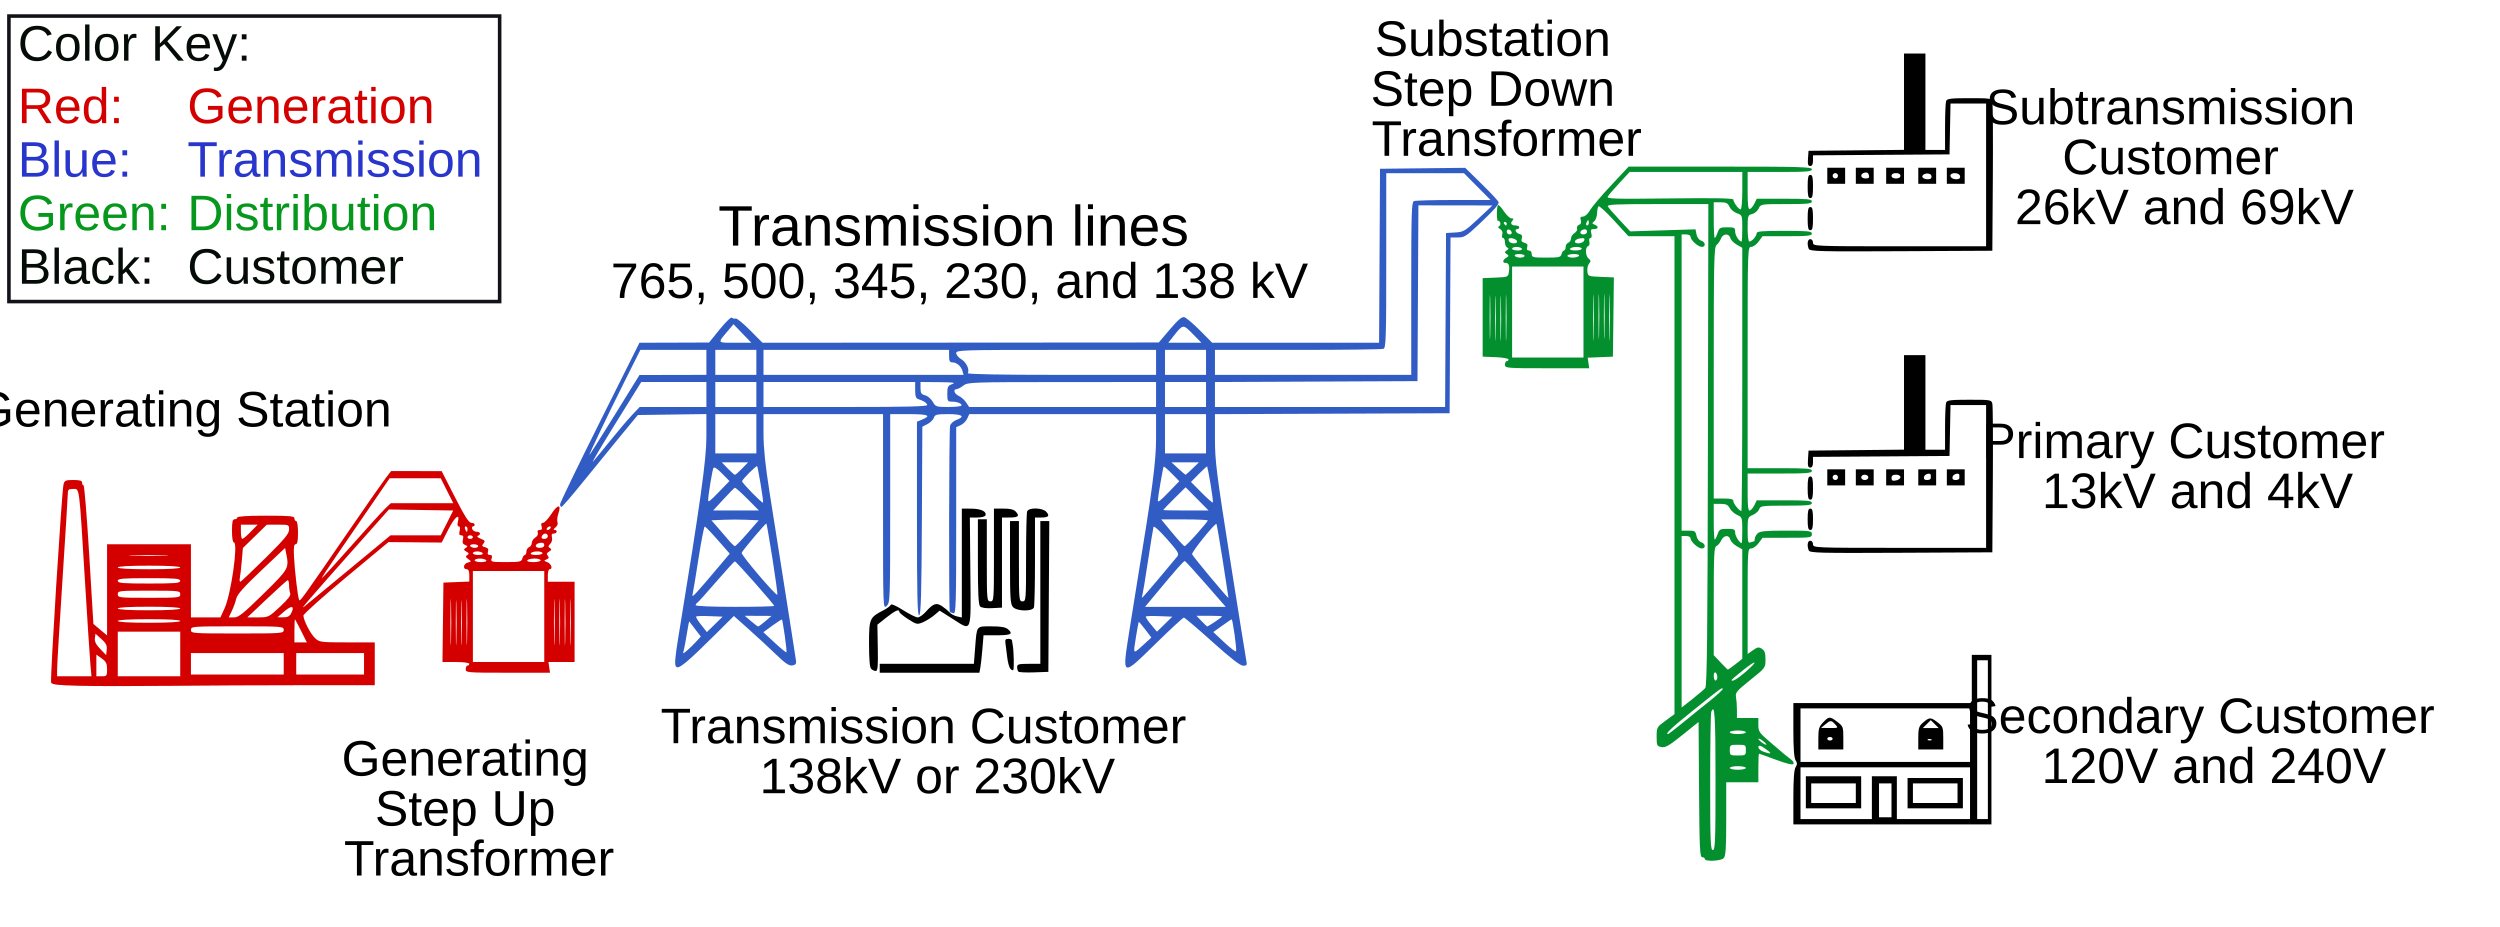
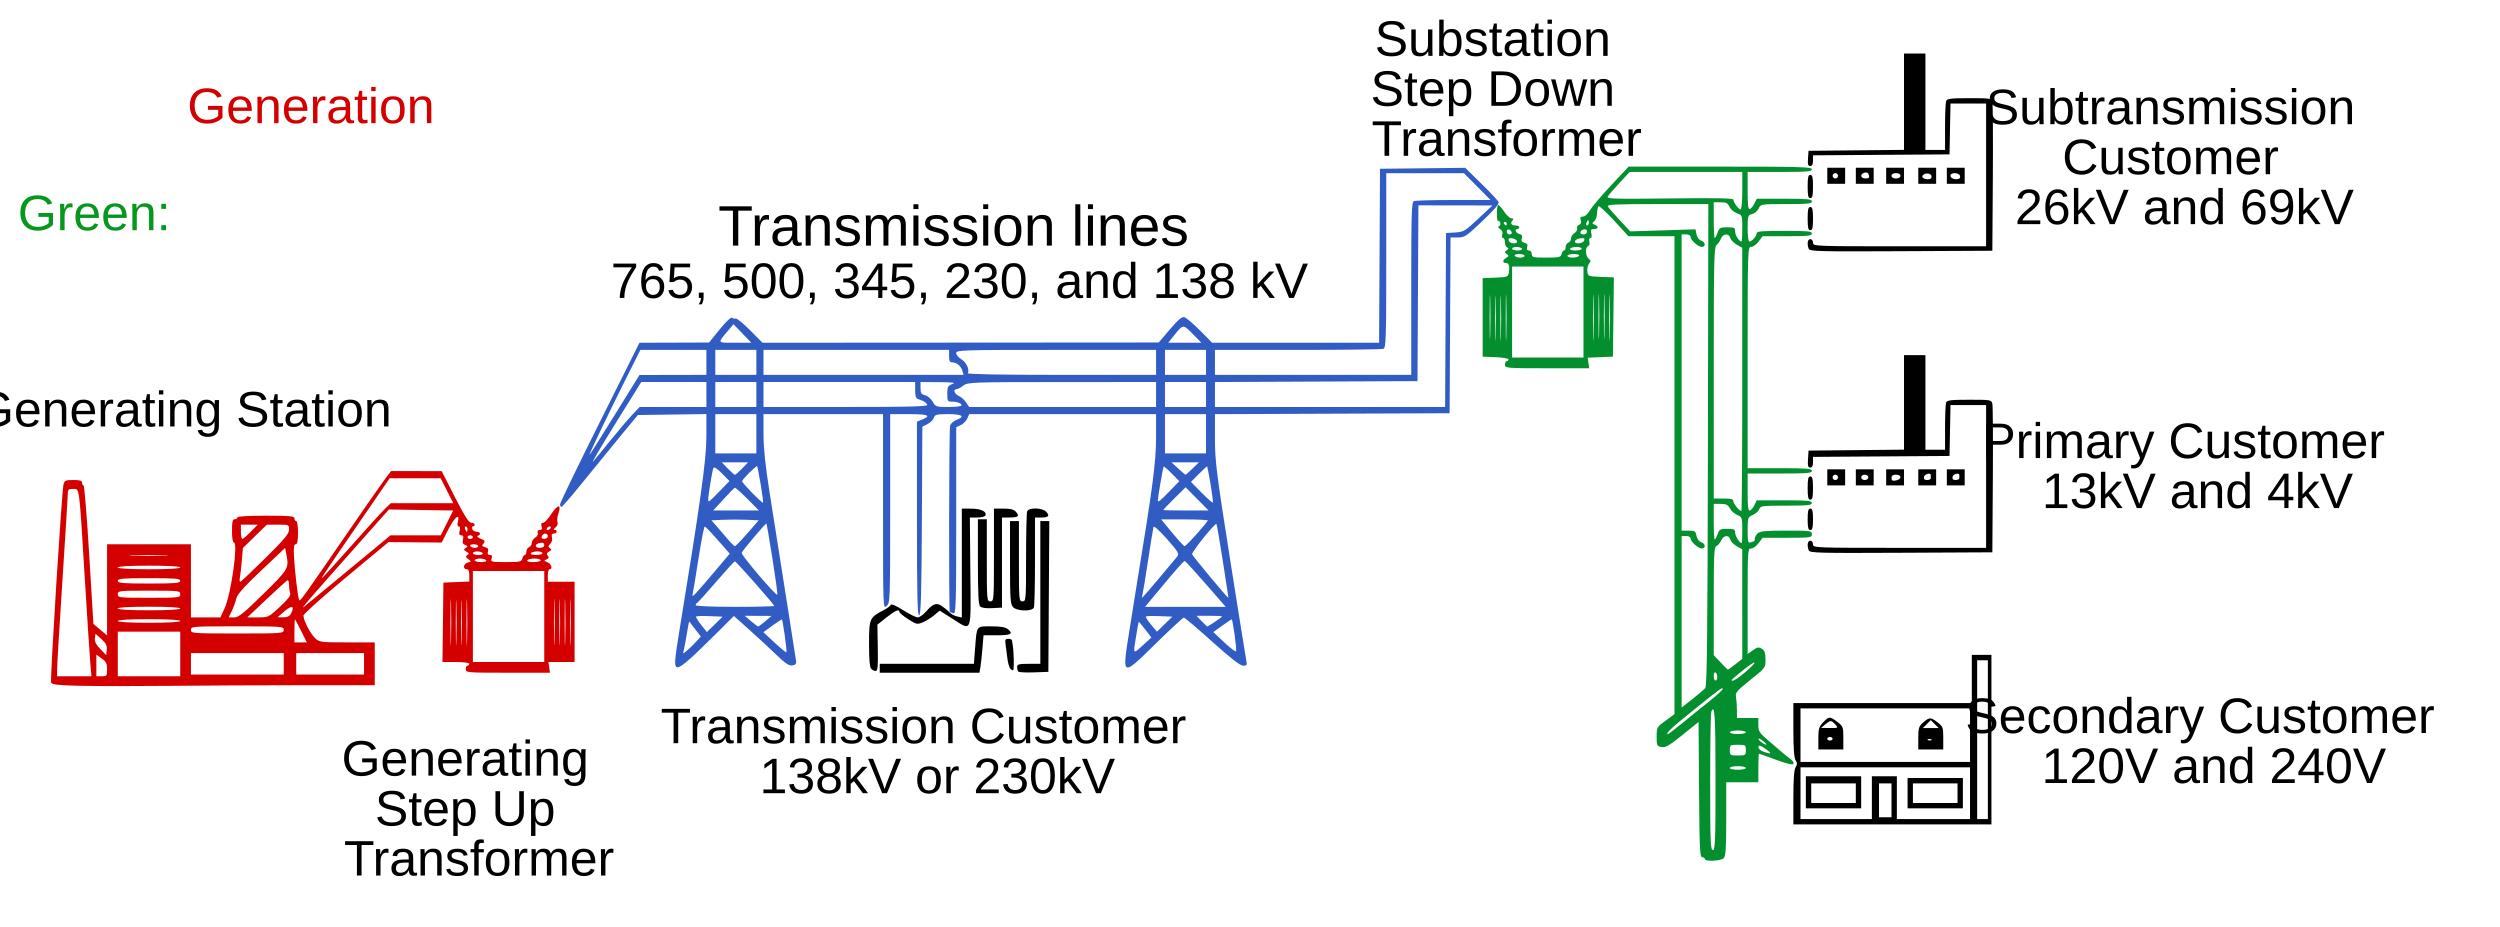
<svg xmlns="http://www.w3.org/2000/svg" height="519" width="1401" version="1.0">
  <defs />
  <g transform="translate(187.5,-288.8622)">
    <path fill="#d40000" d="m-142.65,673.19c-12.494-0.304-15.765-0.673-16.209-1.83-0.628-1.637,5.976-107.12,6.949-111,0.564-2.245,1.134-2.504,5.52-2.504,3.681,0,4.892,0.371,4.892,1.5,0,0.825,0.37,1.5,0.821,1.5s1.878,17.478,3.169,38.84l2.348,38.84,3.831,3.216,3.831,3.216v-25.556-25.556h23.5,23.5v20.5,20.5h8.256,8.256l2.345-5.111c3.644-7.944,7.734-36.889,5.213-36.889-0.649,0-1.069-2.555-1.069-6.5,0-5.111,0.321-6.5,1.5-6.5,0.825,0,1.5-0.45,1.5-1,0-0.625,6-1,16-1,13.556,0,16,0.229,16,1.5,0,0.825,0.45,1.5,1,1.5,0.564,0,1,2.833,1,6.5,0,4.66-0.367,6.5-1.297,6.5-0.968,0-1.213,1.714-0.963,6.75,0.409,8.267,2.199,23.341,2.907,24.487,0.561,0.908,1.158,0.077,27.843-38.737,9.831-14.3,19.181-27.688,20.777-29.75l2.901-3.75,14.166,0.009,14.166,0.009,7.389,14.491c5.515,10.816,7.861,14.491,9.25,14.491,1.023,0,1.861,0.45,1.861,1s-0.436,1-0.969,1c-0.533,0-0.71,0.675-0.393,1.5,0.317,0.825,1.427,1.5,2.469,1.5,2.124,0,2.567,1.583,0.643,2.297-0.693,0.257,0.024,0.97,1.609,1.6,2.421,0.962,2.664,1.371,1.586,2.67-1.07,1.289-0.923,1.626,0.919,2.107,1.596,0.417,2.03,1.084,1.597,2.449-0.417,1.312-0.104,1.876,1.039,1.876,1.18,0,1.458,0.557,1,2-0.601,1.895-0.18,2,8.026,2,7.82,0,8.712-0.194,9.184-2,0.288-1.1,0.921-2,1.406-2,0.486,0,0.883-0.852,0.883-1.893,0-1.041,0.675-2.152,1.5-2.469,0.825-0.317,1.5-1.381,1.5-2.366,0-0.985,0.887-2.345,1.972-3.022,1.156-0.722,1.732-1.856,1.393-2.74-0.374-0.975,0.013-1.509,1.095-1.509,1.219,0,1.502-0.544,1.04-2-0.437-1.378-0.18-2,0.828-2,0.805,0,2.924-2.276,4.709-5.058,3.482-5.427,5.749-5.495,3.873-0.116-0.613,1.76-0.837,3.926-0.496,4.814,0.366,0.954-0.104,2.163-1.148,2.956-1.071,0.813-1.275,1.354-0.517,1.373,1.869,0.048,1.51,2.032-0.367,2.032-1.157,0-1.458,0.605-1.059,2.131,0.323,1.235-0.079,2.768-0.957,3.645-1.237,1.237-1.272,1.674-0.191,2.388,1.05,0.692,0.95,1.093-0.482,1.935-1.345,0.791-1.53,1.395-0.724,2.365,0.808,0.973,0.632,1.484-0.695,2.019-1.595,0.644-1.546,0.805,0.474,1.585,2.218,0.855,3.196,3.932,1.25,3.932-0.55,0-1,1.575-1,3.5v3.5h7.5,7.5v22.5,22.5h-7.327-7.327l0.44,3,0.44,3h-23.614c-22.947,0-23.614-0.057-23.614-2,0-1.1,0.45-2,1-2s1-0.45,1-1c0-0.578-3.173-1-7.519-1h-7.519l0.269-22.25,0.269-22.25,7.25-0.294,7.25-0.294v-3.456c0-2.405-0.456-3.456-1.5-3.456-2.313,0-1.774-3.115,0.648-3.749,2.083-0.545,2.091-0.603,0.255-1.946-1.526-1.116-1.629-1.548-0.528-2.228,1.096-0.678,0.997-1.06-0.505-1.942-1.596-0.938-1.655-1.24-0.398-2.063,1.256-0.823,1.208-1.066-0.324-1.654-1.3-0.499-1.633-1.342-1.203-3.054,0.431-1.718,0.173-2.365-0.945-2.365-1.141,0-1.376-0.645-0.911-2.5,0.391-1.559,0.203-2.5-0.5-2.5-0.69,0-0.894-0.929-0.527-2.391,1.344-5.355-1.609-3.134-5.215,3.923l-3.83,7.52-14.904-0.13-14.903-0.13-23.847,19.83c-13.116,10.904-23.837,20.511-23.824,21.349,0.039,2.703,3.945,10.263,6.55,12.678,2.429,2.251,3.158,2.346,17.98,2.346h15.448v12,12l-39.75,0.002c-21.862,0.001-55.5,0.161-74.75,0.356s-42.044,0.183-50.653-0.026zm5.802-12.081c-0.335-3.712-1.749-25.425-3.142-48.25-3.218-52.74-2.858-50-6.569-50-2.537,0-2.94,0.376-2.949,2.75-0.006,1.512-1.349,23.225-2.985,48.25s-2.982,47.412-2.99,49.75l-0.015,4.25h9.629,9.629zm9.351,2.818c0-3.227-0.538-4.315-3-6.068l-3-2.136v6.068,6.068h3c2.825,0,3-0.23,3-3.932zm41-8.568,0-12.5-17.5,0-17.5,0,0,12.5,0,12.5,17.5,0,17.5,0zm58,5.5,0-6-26,0-26,0,0,6,0,6,26,0,26,0zm45,0,0-6-19,0-19,0,0,6,0,6,19,0,19,0zm101-26.5,0-25.5-20,0-20,0,0,25.5,0,25.5,20,0,20,0zm-52.253-7.196c-0.177-5.942-0.323-1.354-0.323,10.196s0.144,16.412,0.322,10.804c0.178-5.608,0.179-15.058,0.002-21zm2.999,0.446c-0.178-5.638-0.324-1.025-0.324,10.25s0.146,15.888,0.324,10.25c0.178-5.638,0.178-14.862,0-20.5zm3,0c-0.178-5.638-0.324-1.025-0.324,10.25s0.146,15.888,0.324,10.25c0.178-5.638,0.178-14.862,0-20.5zm3.001-0.446c-0.177-5.942-0.323-1.354-0.323,10.196s0.144,16.412,0.322,10.804c0.178-5.608,0.179-15.058,0.002-21zm49,0c-0.177-5.942-0.323-1.354-0.323,10.196s0.144,16.412,0.322,10.804c0.178-5.608,0.179-15.058,0.001-21zm3,0c-0.177-5.942-0.323-1.354-0.323,10.196s0.144,16.412,0.322,10.804c0.178-5.608,0.179-15.058,0.001-21zm3,0c-0.177-5.942-0.323-1.354-0.323,10.196s0.144,16.412,0.322,10.804c0.178-5.608,0.179-15.058,0.001-21zm3,0c-0.177-5.942-0.323-1.354-0.323,10.196s0.144,16.412,0.322,10.804c0.178-5.608,0.179-15.058,0.001-21zm-262.94,19.803-3.31-2.972-0.328,2.554c-0.233,1.814,0.636,3.552,3,6l3.328,3.447,0.31-3.029c0.244-2.378-0.4-3.667-3-6zm112.02-4.358c-1.724-3.438-3.292-6.438-3.485-6.667-0.193-0.229-0.35,2.583-0.35,6.25v6.667h3.485,3.485zm-9.835-0.75c0-1.949-0.667-2-26-2s-26,0.051-26,2,0.667,2,26,2,26-0.051,26-2zm-58-5c0-0.629-6.5-1-17.5-1s-17.5,0.371-17.5,1,6.5,1,17.5,1,17.5-0.371,17.5-1zm46.601-15.173c14.317-14.076,14.452-14.314,12.781-22.666l-0.618-3.089-13.338,12.626c-9.739,9.218-13.517,13.459-14,15.714-0.364,1.698-1.468,4.775-2.453,6.838l-1.792,3.75h3.01c2.517,0,5.208-2.16,16.409-13.173zm9.28,7.226c4.529-4.206,6.198-6.403,5.75-7.571-0.347-0.905-0.631-2.996-0.631-4.647,0-1.651-0.384-2.852-0.854-2.668-0.47,0.183-5.737,4.946-11.706,10.583l-10.852,10.25,5.956-0.011c5.882-0.011,6.036-0.085,12.338-5.936zm6.147,3.895c2.305-4.307,0.607-5.008-3.528-1.458l-4,3.435,3.215,0.037c2.244,0.026,3.547-0.582,4.313-2.015zm-62.023-2.94c0-0.629-6.5-1-17.5-1s-17.5,0.371-17.5,1,6.5,1,17.5,1,17.5-0.371,17.5-1zm94.668-21.856,23.168-19.144,14.069,0,14.069,0,3.503-6.956,3.503-6.956-18.014-0.294-18.014-0.294-21.227,23.893c-24.276,27.325-28.94,32.757-26.187,30.501,1.078-0.884,12.386-10.221,25.128-20.75zm-94.668,13.86c0-1.924-0.667-2-17.5-2s-17.5,0.076-17.5,2,0.667,2,17.5,2,17.5-0.076,17.5-2zm0-7.5c0-1.276-2.611-1.5-17.5-1.5s-17.5,0.224-17.5,1.5,2.611,1.5,17.5,1.5,17.5-0.224,17.5-1.5zm47.667-12.702c10.787-10.682,13.333-13.736,13.333-16,0-2.767-0.068-2.797-6.25-2.78l-6.25,0.018-6.695,6.535-6.695,6.535-0.612,7.197c-0.337,3.958-0.82,8.21-1.074,9.447-0.254,1.238-0.154,2.25,0.224,2.25,0.377,0,6.686-5.941,14.019-13.202zm47.865-6.548c8.64-9.762,17.223-19.212,19.074-21l3.365-3.25h17.527,17.527l-3.525-7-3.525-7h-14.302-14.302l-10.12,14.75c-5.566,8.113-14.229,20.712-19.25,28-5.021,7.287-8.915,13.25-8.653,13.25,0.262,0,7.546-7.987,16.185-17.75zm-95.532,11.75c0-0.629-6.5-1-17.5-1s-17.5,0.371-17.5,1,6.5,1,17.5,1,17.5-0.371,17.5-1zm171.5-4c-0.34-0.55-1.942-1-3.559-1s-2.941,0.45-2.941,1,1.602,1,3.559,1c2.118,0,3.309-0.405,2.941-1zm30.5,0c0-0.55-1.548-1-3.441-1-1.893,0-3.719,0.45-4.059,1-0.373,0.604,0.99,1,3.441,1,2.232,0,4.059-0.45,4.059-1zm-210.8-2.746c-5.115-0.182-13.215-0.181-18,0.002-4.785,0.183-0.599,0.332,9.301,0.331,9.9-0.001,13.815-0.151,8.699-0.333zm178.3-1.25c-0.34-0.55-1.716-1-3.059-1s-2.441,0.45-2.441,1,1.377,1,3.059,1c1.785,0,2.802-0.417,2.441-1zm33.5,0c0-0.55-1.323-1-2.941-1-1.617,0-3.219,0.45-3.559,1-0.368,0.595,0.823,1,2.941,1,1.958,0,3.559-0.45,3.559-1zm-36-4c0-0.55-1.152-1-2.559-1-1.451,0-2.292,0.433-1.941,1,0.34,0.55,1.492,1,2.559,1s1.941-0.45,1.941-1zm37-0.57c0-1.042-0.729-1.462-2.172-1.25-3.201,0.471-3.544,2.82-0.412,2.82,1.681,0,2.583-0.549,2.583-1.57zm-164.5-7.43,3.906-4-4.703,0-4.703,0,0,4c0,2.2,0.359,4,0.797,4s2.555-1.8,4.703-4zm124.5,3c0-0.55-0.675-1-1.5-1s-1.5,0.45-1.5,1,0.675,1,1.5,1,1.5-0.45,1.5-1zm42-0.5c0-0.825-0.627-1.5-1.393-1.5-0.766,0-1.652,0.675-1.969,1.5-0.392,1.02,0.054,1.5,1.393,1.5,1.083,0,1.969-0.675,1.969-1.5zm-45-4c0-0.825-0.436-1.5-0.969-1.5-0.533,0-0.71,0.675-0.393,1.5,0.317,0.825,0.752,1.5,0.969,1.5,0.216,0,0.393-0.675,0.393-1.5zm46.5-0.5c0.34-0.55,0.168-1-0.382-1s-1.278,0.45-1.618,1c-0.34,0.55-0.168,1,0.382,1s1.278-0.45,1.618-1z" />
    <path fill="#038f2e" d="M767.88,770.23c0-0.55-0.67-1-1.49-1-1.29,0-1.52-5.13-1.75-37.89l-0.26-37.9-9.05,7.3c-7.48,6.02-9.52,7.2-11.75,6.77-2.53-0.48-2.7-0.85-2.7-5.81,0-5.21,0.09-5.37,5-8.97l5-3.67v-133.92-133.91h-12.91-12.9l-8.02-8.75c-4.41-4.8-8.34-8.42-8.74-8.02-0.39,0.4-0.76,2.19-0.82,3.99s-0.79,3.81-1.61,4.46c-1.32,1.03-1.29,1.26,0.25,1.85,2.42,0.94,2.2,2.47-0.36,2.47-1.75,0-2,0.42-1.48,2.5,0.39,1.57,0.2,2.5-0.51,2.5-0.65,0-0.91,0.87-0.6,2.06,0.32,1.21,0,2.27-0.77,2.56-1.73,0.67-1.44,5.57,0.43,7.02,1.2,0.94,1.23,1.42,0.18,2.69-0.71,0.85-1.14,2.81-0.96,4.36,0.31,2.76,0.44,2.81,7.59,3.1l7.27,0.3-0.27,22.2-0.27,22.21-7.07,0.29-7.07,0.29,0.43,2.96,0.44,2.96h-23.62c-22.94,0-23.61-0.06-23.61-2,0-1.1,0.45-2,1-2s1-0.43,1-0.96c0-0.52-3.26-1.09-7.25-1.25l-7.25-0.29v-22-22l7.14-0.29c6.97-0.29,7.15-0.36,7.55-3.09,0.53-3.59,0-5.12-1.77-5.12-1.97,0-1.78-1.69,0.33-2.93,1.53-0.9,1.56-1.16,0.25-2.05-1.33-0.91-1.33-1.14,0-2.1,1.13-0.81,1.19-1.2,0.25-1.58-0.69-0.28-1.25-1.6-1.25-2.93,0-1.32-0.48-2.41-1.07-2.41-0.6,0-0.8-0.85-0.45-1.93,0.39-1.25-0.02-2.32-1.19-3.06-1.2-0.76-1.4-1.29-0.6-1.63,0.66-0.28,0.95-1.15,0.65-1.94s-0.85-1.24-1.22-1.01c-0.84,0.51-0.85-8.04-0.02-8.87,0.33-0.33,1.8,1.21,3.27,3.42,1.46,2.21,3.38,4.02,4.27,4.02,1.23,0,1.34,0.31,0.49,1.34-1.32,1.59-0.5,2.66,2.04,2.66,1,0,1.83,0.45,1.83,1s-0.45,1-1,1c-1.85,0-1.02,2.18,1.03,2.72,1.47,0.38,1.86,1.06,1.41,2.47-0.46,1.43-0.06,2.09,1.5,2.5,1.52,0.4,1.95,1.08,1.52,2.43-0.41,1.29-0.11,1.88,0.97,1.88,0.9,0,1.57,0.85,1.57,2,0,1.83,0.67,2,8.09,2,7.26,0,8.15-0.21,8.62-2,0.29-1.1,0.92-2,1.41-2,0.48,0,0.88-0.85,0.88-1.9,0-1.04,0.67-2.15,1.5-2.46,0.82-0.32,1.5-1.39,1.5-2.37,0-0.99,0.89-2.35,1.97-3.02,1.09-0.68,1.73-1.86,1.44-2.61-0.29-0.76,0.21-1.66,1.1-2.01,1.1-0.42,1.42-1.28,0.99-2.63-0.48-1.52-0.18-2,1.23-2,1.09,0,2.7-1.45,3.85-3.45,1.08-1.9,6.41-8.2,11.85-14l9.88-10.55h51.34c44.98,0,51.35,0.18,51.35,1.5,0,1.28-2.67,1.5-18,1.5h-18v10.58c0,8.02,0.3,10.49,1.25,10.18,0.69-0.23,1.84-1.61,2.55-3.09l1.31-2.67h15.44c13.07,0,15.45,0.23,15.45,1.5,0,1.26-2.26,1.5-14.34,1.5-14.28,0-14.34,0.01-15.47,2.47-0.62,1.36-2.26,2.76-3.66,3.11-2.42,0.61-2.53,0.95-2.53,8.03,0,4.06,0.42,7.39,0.93,7.39,1.42,0,4.07-2.97,4.07-4.57,0-1.18,2.73-1.43,15.5-1.43,13.11,0,15.5,0.23,15.5,1.5,0,1.26-2.2,1.5-13.81,1.5h-13.82l-2.21,3c-1.22,1.65-3.11,3-4.19,3-1.94,0-1.97,0.98-1.97,62v62h18c15.33,0,18,0.22,18,1.5s-2.67,1.5-18,1.5h-18v10.58c0,8.02,0.3,10.49,1.25,10.18,0.69-0.23,1.84-1.61,2.55-3.09l1.31-2.67h15.44c13.07,0,15.45,0.23,15.45,1.5,0,1.26-2.27,1.5-14.43,1.5-13.4,0-14.48,0.14-15.05,1.94-0.34,1.06-1.94,2.52-3.57,3.24-2.88,1.28-2.95,1.48-2.95,8.67,0,6.3,0.23,7.27,1.58,6.75,0.87-0.33,1.77-0.6,2-0.6s0.42-0.64,0.42-1.43,0.71-2.14,1.57-3c1.28-1.28,4.22-1.57,16-1.57,13.76,0,14.43,0.09,14.43,2,0,1.9-0.67,2-13.81,2h-13.82l-2.21,3c-1.22,1.65-3.11,3-4.19,3-1.92,0-1.97,0.81-1.97,29.57v29.56l2.95-2.1c2.52-1.79,3.26-1.92,5-0.83,1.59,0.99,2.05,2.33,2.05,5.98,0,4.69-0.01,4.7-8.51,11.5-7.74,6.21-8.45,7.08-8,9.69,0.28,1.58,0.51,4.85,0.51,7.25v4.38h6,6v3.94c0,3.59,0.54,4.4,6.25,9.26,3.44,2.93,7.15,6.1,8.25,7.05,1.1,0.94,2.86,2.33,3.9,3.08,1.05,0.75,1.61,1.84,1.26,2.41-0.42,0.68-3.87-0.14-9.79-2.34-5.03-1.87-9.31-3.4-9.51-3.4s-0.36,3.6-0.36,8v8h-9-9v20.57c0,16.49-0.28,20.85-1.43,22-1.62,1.62-10.57,1.98-10.57,0.43zm6-44.5c0-35.91-0.45-42.99-2.39-37.92-0.34,0.87-0.61,18.64-0.61,39.5,0,33.04,0.19,37.92,1.5,37.92s1.5-5.06,1.5-39.5zm17-6.5c0-0.55-2.03-1-4.5-1-2.48,0-4.5,0.45-4.5,1s2.02,1,4.5,1c2.47,0,4.5-0.45,4.5-1zm0-10c0-2.89-0.17-3-4.5-3s-4.5,0.11-4.5,3,0.17,3,4.5,3,4.5-0.11,4.5-3zm12.5,0.39c-3.87-2.98-5.5-3.57-5.5-2.01,0,0.8,1.24,1.9,2.75,2.46,4.02,1.46,5.02,1.3,2.75-0.45zm-2.64-5.31c-1.3-1.05-2.55-1.72-2.79-1.49-0.51,0.51,3.07,3.33,4.29,3.38,0.47,0.01-0.2-0.83-1.5-1.89zm-46.19-9.63c3.75-3.05,7.5-6.1,8.33-6.77,0.82-0.68,4.54-3.66,8.25-6.63,3.71-2.98,6.75-5.8,6.75-6.28,0-1.26-1.1-0.47-16.79,12.17-12.28,9.88-15.63,13.06-13.79,13.06,0.23,0,3.49-2.5,7.25-5.55zm36.33,4.55c0-0.55-2.03-1-4.5-1-2.48,0-4.5,0.45-4.5,1s2.02,1,4.5,1c2.47,0,4.5-0.45,4.5-1zm-22.75-24.8c0.98-1.19,1.3-30.22,1.48-136.36l0.24-134.84h-28.54c-24.06,0-28.41,0.22-27.73,1.39,0.44,0.76,3.43,4.2,6.66,7.65l5.85,6.26,18.29-0.58,18.28-0.57,0.57,2.84c0.33,1.67,1.41,3.12,2.61,3.49,2.45,0.78,2.73,3.52,0.35,3.52-2.04,0-6.31-3.84-6.31-5.68,0-0.74-1.09-1.32-2.5-1.32h-2.5v83,83h3.87c3.49,0,3.94,0.29,4.46,2.92,0.35,1.73,1.42,3.18,2.63,3.56,2.45,0.78,2.73,3.52,0.35,3.52-2.04,0-6.31-3.84-6.31-5.68,0-0.74-1.09-1.32-2.5-1.32h-2.5v48.06,48.07l6-4.71c3.3-2.6,6.56-5.39,7.25-6.22zm6.75-6.14c0-1.07-0.45-2.22-1-2.56-0.57-0.35-1,0.49-1,1.94,0,1.41,0.45,2.56,1,2.56s1-0.88,1-1.94zm15.59-2.68c7.63-6.52,6.75-7.52-1.09-1.23-3.58,2.86-6.5,5.35-6.5,5.53,0,1.32,3.01-0.39,7.59-4.3zm-5.49-4.47l3.9-3.08-0.01-30.67v-30.66l-3.09-1.76c-1.7-0.97-3.33-2.66-3.61-3.75-0.73-2.8-3.75-2.48-5.12,0.54-0.64,1.39-1.83,2.78-2.66,3.1-1.3,0.5-1.51,4.79-1.51,30.87v30.29l3.75,3.97c2.06,2.19,3.91,4.03,4.1,4.1,0.2,0.08,2.11-1.25,4.25-2.95zm3.9-75.17c0-7.01-0.1-7.3-2.84-8.51-1.56-0.69-3.44-2.38-4.17-3.74-1.06-1.99-2.1-2.49-5.16-2.49h-3.83v10c0,5.5,0.25,10,0.55,10s1.02-1.35,1.6-3c0.95-2.72,1.45-3,5.45-3,3.85,0,4.4,0.27,4.4,2.17,0,1.82,2.51,5.83,3.65,5.83,0.19,0,0.35-3.27,0.35-7.26zm-0.01-84.49v-73.75l-3.09-1.76c-1.7-0.97-3.33-2.66-3.61-3.75-0.72-2.73-4.14-2.53-5.21,0.3-0.48,1.26-1.59,2.89-2.48,3.62-1.44,1.2-1.6,8.34-1.6,71.71v70.38h5.5c4.22,0,5.5,0.35,5.5,1.5,0,1.39,3.36,5.5,4.5,5.5,0.27,0,0.5-33.19,0.49-73.75zm-88.99-37.75v-25.5h-20-20v25.5,25.5h20,20v-25.5zm-49.26-6.75c-0.17-5.64-0.32-1.03-0.32,10.25,0,11.27,0.15,15.89,0.32,10.25,0.18-5.64,0.18-14.86,0-20.5zm3,0c-0.17-5.64-0.32-1.03-0.32,10.25,0,11.27,0.15,15.89,0.32,10.25,0.18-5.64,0.18-14.86,0-20.5zm3.01-0.45c-0.18-5.94-0.33-1.35-0.33,10.2s0.15,16.41,0.32,10.8c0.18-5.61,0.18-15.06,0.01-21zm49,0c-0.18-5.94-0.33-1.35-0.33,10.2s0.15,16.41,0.32,10.8c0.18-5.61,0.18-15.06,0.01-21zm9,0c-0.18-5.94-0.33-1.35-0.33,10.2s0.15,16.41,0.32,10.8c0.18-5.61,0.18-15.06,0.01-21zm-67.01-0.11c-0.18-5.33-0.32-0.69-0.32,10.31s0.15,15.36,0.33,9.69c0.17-5.66,0.17-14.66-0.01-20zm61-0.44c-0.17-5.64-0.32-1.03-0.32,10.25,0,11.27,0.15,15.89,0.32,10.25,0.18-5.64,0.18-14.86,0-20.5zm3,0c-0.17-5.64-0.32-1.03-0.32,10.25,0,11.27,0.15,15.89,0.32,10.25,0.18-5.64,0.18-14.86,0-20.5zm-44.74-23.75c0-0.55-1.38-1-3.06-1-1.78,0-2.8,0.41-2.44,1,0.34,0.55,1.72,1,3.06,1s2.44-0.45,2.44-1zm30.5,0c0.37-0.6-0.82-1-2.94-1-1.96,0-3.56,0.45-3.56,1s1.32,1,2.94,1,3.22-0.45,3.56-1zm-32-4c-0.34-0.55-1.72-1-3.06-1s-2.44,0.45-2.44,1,1.38,1,3.06,1c1.78,0,2.8-0.42,2.44-1zm33.5,0c0-0.55-1.32-1-2.94-1s-3.22,0.45-3.56,1c-0.37,0.59,0.82,1,2.94,1,1.96,0,3.56-0.45,3.56-1zm-36.25-4.25c-0.47-1.45-4.75-2.34-4.75-0.99,0,1.43,1.17,2.24,3.25,2.24,1.09,0,1.74-0.54,1.5-1.25zm37.64-0.32c0.46-1.22,0.01-1.49-2.07-1.25-1.47,0.18-2.85,0.88-3.08,1.57-0.61,1.87,4.43,1.56,5.15-0.32zm88.61-6.83c0-7.33-0.03-7.42-3-8.45-1.65-0.58-3.52-2.19-4.16-3.6-0.95-2.09-1.86-2.55-5-2.55h-3.84v10c0,5.5,0.25,10,0.55,10s1.02-1.35,1.6-3c0.95-2.72,1.45-3,5.45-3,3.99,0,4.4,0.22,4.4,2.43,0,2.08,2.24,5.57,3.57,5.57,0.24,0,0.43-3.33,0.43-7.4zm-129.23,2.21c-0.62-1.85-2.77-2.16-2.77-0.4,0,0.88,0.71,1.59,1.58,1.59s1.41-0.54,1.19-1.19zm42.23-0.39c0-0.93-0.68-1.44-1.67-1.25-2.51,0.49-2.85,2.83-0.41,2.83,1.22,0,2.08-0.65,2.08-1.58zm-45-4.42c0-0.55-0.48-1-1.06-1s-0.78,0.45-0.44,1,0.82,1,1.06,1,0.44-0.45,0.44-1zm46-0.5c0-0.83-0.18-1.5-0.39-1.5-0.22,0-0.66,0.67-0.97,1.5-0.32,0.82-0.14,1.5,0.39,1.5s0.97-0.68,0.97-1.5zm86-18v-10.5h-31.55-31.56l-5.69,6.12c-3.14,3.37-6.09,6.8-6.57,7.63-0.77,1.33,3.27,1.45,34.75,1.08,25.05-0.31,35.62-0.11,35.62,0.65,0,1.53,2.93,5.52,4.06,5.52,0.53,0,0.94-4.59,0.94-10.5z" />
    <path fill="#315cc4" d="M191.37,662.45c-0.93-1.12-0.63-4.88,1.39-17.22,12.19-74.4,15.6-98.8,15.6-111.47v-12.86l-19.2,0.27-19.21,0.27-10.33,12.5c-5.68,6.88-15.14,18.47-21.01,25.75-5.88,7.29-11.04,13.25-11.47,13.25s-0.78-0.67-0.78-1.49c0-0.83,10.01-21.53,22.24-46l22.25-44.51,19.5-0.06,19.51-0.07,5.99-7.4c3.47-4.29,6.36-7.02,6.87-6.51,0.49,0.49,1.4,0.69,2.02,0.45,0.63-0.24,4.28,2.72,8.1,6.58l6.97,7.01,111.02-0.07,111.03-0.08,6.24-7.33c4.6-5.41,6.73-7.21,8.1-6.85,1.03,0.27,4.96,3.61,8.74,7.41l6.87,6.92h46.76,46.77l0.26-48.75,0.26-48.75,23.87-0.27,23.86-0.26,9.39,9.2c5.16,5.06,9.38,9.61,9.38,10.11,0,1.44-2.92,4.69-11.2,12.48-6.93,6.53-8.1,7.24-11.74,7.24h-4.04l-0.26,49.25-0.26,49.25-65.75,0.26-65.75,0.26v13.79c0,12.42,0.85,19.17,8.51,67.75,4.69,29.67,8.77,55.18,9.08,56.69,0.49,2.38,0.25,2.75-1.78,2.75-1.61,0-7.07-4.25-17.33-13.47-8.24-7.42-15.39-13.49-15.89-13.5-0.5-0.02-7.62,6.56-15.83,14.61-19.19,18.82-18.86,18.98-14.74-7.16,1.65-10.44,3.66-23.03,4.48-27.98,8.44-51.21,10.5-66.89,10.5-79.99v-13.51h-52.34-52.34l-1.15,2.52c-0.63,1.38-2.27,3.03-3.66,3.66l-2.51,1.14v52.45c0,47.41-0.15,52.39-1.58,51.84-0.87-0.33-1.77-0.61-2-0.61-0.63,0-0.48-102.19,0.16-104.55,0.3-1.13,1.87-2.56,3.49-3.17,5.2-1.96,3.4-3.28-4.5-3.28-6.57,0-7.51,0.24-8.07,2.01-0.35,1.11-1.96,2.69-3.56,3.53l-2.92,1.51-0.26,52.64c-0.2,41.04-0.54,52.74-1.51,53.06-0.99,0.33-1.25-10.92-1.25-54.04v-54.46l3-1.25c5.28-2.19,3.26-3-7.5-3h-10.5v52.85c0,51.57-0.05,52.89-2,54.65-2,1.81-2,1.75-2-52.84v-54.66h-33.5-33.5l0.01,11.25c0.01,7.86,1.05,17.74,3.42,32.75,9.55,60.39,14.63,92.7,14.84,94.5,0.16,1.44-0.45,2.1-2.16,2.34-1.81,0.26-3.97-1.2-9-6.07-3.63-3.52-10.45-9.83-15.15-14.02l-8.55-7.62-9.95,9.9c-16.5,16.4-21.06,20.16-22.45,18.48zm11.18-13.92l2.69-2.96-3.14-4.06c-1.72-2.24-3.22-4.21-3.33-4.38-0.12-0.18-0.74,2.97-1.38,7-0.65,4.02-1.43,8.21-1.74,9.31-0.55,2-0.55,2,1.83,0.02,1.31-1.09,3.59-3.31,5.07-4.93zm49.76-3.28c-0.7-4.84-1.4-8.97-1.56-9.18-0.16-0.2-2.58,1.31-5.38,3.36l-5.07,3.73,6.27,5.82c3.44,3.2,6.43,5.65,6.64,5.45,0.2-0.21-0.2-4.34-0.9-9.18zm201.98,4.03l3.44-3.16-3.44-4.49c-1.89-2.47-3.53-4.4-3.65-4.29s-0.85,4.13-1.61,8.91c-1.56,9.72-1.83,9.56,5.26,3.03zm50.06-4.88c-0.66-4.65-1.37-8.46-1.59-8.46s-2.63,1.61-5.36,3.57l-4.96,3.56,6.21,5.85c3.42,3.22,6.37,5.42,6.56,4.9,0.19-0.53-0.2-4.77-0.86-9.42zm-294.06-10.25c-3.95-0.17-7.4-0.07-7.67,0.2-0.28,0.28,0.97,2.35,2.76,4.62l3.26,4.11,4.41-4.32,4.41-4.32-7.17-0.29zm252,0c-3.95-0.17-7.39-0.08-7.66,0.19-0.27,0.26,1.03,2.29,2.87,4.5l3.36,4.01,4.3-4.2,4.3-4.21-7.17-0.29zm-220.89,2.83l3.46-2.96-7.5-0.03-7.5-0.04,3.5,2.99c1.92,1.65,3.74,3,4.04,3,0.29,0,2.09-1.33,4-2.96zm251.98,0.33c2.19-1.45,3.98-2.8,3.98-3s-3.23-0.37-7.19-0.37h-7.18l2.87,3c1.58,1.65,3.02,3,3.21,3,0.18,0,2.12-1.18,4.31-2.63zm-247.02-8.91c0-0.8-21.33-24.96-22.04-24.96-0.33,0-5.06,5.18-10.51,11.5-5.45,6.33-10.25,11.65-10.68,11.84-0.42,0.18-0.77,0.74-0.77,1.25,0,0.52,9.33,0.91,22,0.91,12.1,0,22-0.24,22-0.54zm241.92-12.21c-6.12-7.01-11.42-12.83-11.78-12.93-0.6-0.17-4.66,4.43-17.12,19.43l-5.19,6.25h22.61,22.6l-11.12-12.75zm-271.61-11.4l4.77-5.65-6.66-7.6c-3.66-4.18-6.96-7.6-7.35-7.6-0.38,0-1.94,7.99-3.46,17.75-1.51,9.77-3.02,18.86-3.34,20.22-0.58,2.42,0.84,0.9,16.04-17.12zm245.77,7.65c4.66-5.5,9.07-10.78,9.8-11.73,1.18-1.53,0.5-2.68-5.79-9.8-4.06-4.61-7.29-7.51-7.52-6.77-0.22,0.72-1.59,9.18-3.05,18.8-1.45,9.63-2.89,18.4-3.2,19.5-0.65,2.37-1.16,2.89,9.76-10zm35.35-9.06c-1.78-11.32-3.39-20.71-3.58-20.89-0.77-0.7-13.95,15.67-13.66,16.97,0.22,1,19.77,24.46,20.39,24.48,0.05,0-1.37-9.25-3.15-20.56zm-252.41-1.5c-1.69-10.63-3.21-19.46-3.38-19.63-0.38-0.37-13.47,15.15-13.87,16.44-0.37,1.21,19.6,24.63,20,23.45,0.17-0.52-1.07-9.64-2.75-20.26zm-14.01-14.19l6.31-7.25-6.66-0.29c-3.66-0.17-9.62-0.17-13.25,0l-6.58,0.29,2.65,3c1.46,1.65,4.26,4.92,6.21,7.25,1.95,2.34,3.88,4.25,4.28,4.25,0.41,0,3.58-3.26,7.04-7.25zm251.84,0.34c3.38-3.8,6.15-7.18,6.15-7.5s-5.88-0.59-13.07-0.59h-13.07l6.2,7.5c3.42,4.13,6.53,7.5,6.93,7.5,0.39,0,3.48-3.11,6.86-6.91zm-251.86-19.59c-3.54-3.58-6.73-6.4-7.07-6.25-0.34,0.14-3.21,3.07-6.38,6.5l-5.76,6.25h12.83,12.83l-6.45-6.5zm252.01,0l-6.44-6.5-6.28,6.22c-3.46,3.43-6.28,6.35-6.28,6.5,0,0.16,5.72,0.28,12.72,0.28h12.72l-6.44-6.5zm-244.58-8.12c-0.91-5.43-1.79-10.03-1.96-10.21-0.45-0.51-8.46,7.48-8.46,8.44,0,1.01,11.24,12.49,11.74,11.99,0.19-0.19-0.4-4.79-1.32-10.22zm252.13-0.04c-0.92-5.39-1.78-9.9-1.92-10.04s-2.24,1.76-4.66,4.23l-4.4,4.48,5.91,5.97c3.25,3.29,6.09,5.78,6.32,5.56,0.23-0.23-0.34-4.82-1.25-10.2zm-275.19,3.91l5.57-5.75-4.18-4.25c-2.85-2.9-4.38-3.85-4.83-3-0.59,1.11-2.92,15.33-2.92,17.79,0,1.61,0.58,1.17,6.36-4.79zm252.13,0.05l5.52-5.71-4.19-4.27c-2.31-2.35-4.36-4.11-4.57-3.9-0.34,0.34-3.24,17.14-3.25,18.83,0,1.47,1.03,0.68,6.49-4.95zm-239.49-12.8l3.39-3.5h-7.39-7.39l3.39,3.5c1.87,1.93,3.67,3.5,4,3.5s2.13-1.57,4-3.5zm252.43,0l3.61-3.5h-7.72-7.71l3.82,3.5c2.1,1.93,3.95,3.5,4.11,3.5s1.91-1.57,3.89-3.5zm-325.82-16.22c4.09-5.08,9.36-11.27,11.71-13.75l4.28-4.53h18.7,18.7v-7-7h-18.25l-18.25,0.01-14.76,23.74c-8.12,13.07-13.6,22.4-12.17,20.75s5.95-7.15,10.04-12.22zm1.97-13.74l13.92-22.46,18.75-0.04,18.75-0.04v-7-7h-18.49-18.5l-8.64,17.25c-9.42,18.8-20.4,41.75-19.97,41.75,0.15,0,6.53-10.11,14.18-22.46zm79.42,10.46v-11h-11.5-11.5v11,11h11.5,11.5v-11zm252,0v-11h-11.5-11.5v11,11h11.5,11.5v-11zm-252-22v-7h-11.5-11.5v7,7h11.5,11.5v-7zm95.77,5.82c-0.41-1.23-2.09-2.31-5.02-3.21-1.33-0.41-1.75-1.63-1.75-5.08v-4.53h-42.5-42.5v7,7h46.08c34.94,0,45.99-0.28,45.69-1.18zm19.23,0.29c0-1.16-2.52-2.11-5.58-2.11-2.19,0-2.42-0.41-2.42-4.41,0-3.91,0.32-4.54,2.75-5.42,2.17-0.8,0.59-1.03-7.5-1.09l-10.25-0.08v3.39c0,2.81,0.44,3.51,2.57,4.04,1.41,0.36,3.32,1.98,4.25,3.6,1.62,2.85,1.95,2.96,8.93,2.97,3.99,0,7.25-0.4,7.25-0.89zm109-6.11v-7l-52.75,0.03c-50.81,0.02-52.84,0.09-55.25,1.97-1.38,1.08-3.06,1.97-3.75,1.98-2.17,0.04-1.35,2.66,1.2,3.82,1.34,0.61,3.19,2.26,4.11,3.66l1.67,2.54h52.38,52.39v-7zm28,0v-7h-11.5-11.5v7,7h11.5,11.5v-7zm134.24-41.75l0.26-48.75,5.06-0.29c4.76-0.28,5.53-0.74,13-7.72l7.94-7.43-20.74-0.03-20.74-0.03-0.26,49.25-0.26,49.25-56.75,0.26-56.75,0.26v6.99,6.99h64.49,64.49l0.26-48.75zm-386.24,23.75v-7h-11.5-11.5v7,7h11.5,11.5v-7zm115.47,4.75c-0.82-2.73-3.22-4.75-5.66-4.75-1.4,0-1.81-0.79-1.81-3.5v-3.5h-52-52v7,7h56.07,56.06l-0.66-2.25zm108.53-4.75v-7h-56c-53.08,0-56,0.1-56,1.79,0,0.98,1.3,2.55,2.89,3.49,2.82,1.67,4.76,5.87,3.58,7.77-0.37,0.6,19.06,0.95,52.47,0.95h53.06v-7zm28,0v-7h-11.5-11.5v7,7h11.5,11.5v-7zm115-41.39c0-43.21,0.17-48.46,1.58-49,0.87-0.33,10.87-0.61,22.23-0.61h20.64l-7.45-7.5-7.45-7.5h-21.78-21.77v48.9c0,43.66-0.17,48.95-1.58,49.5-0.87,0.33-22.47,0.6-48,0.6h-46.42v7,7h55,55v-48.39zm-374.81,25.2l-5-5.19-2.85,3.36c-6.31,7.45-6.54,7.02,3.7,7.02h9.15l-5-5.19zm252.34,0.22c-5.43-5.51-5.39-5.51-10.65,1.13l-3.05,3.84h9.3,9.29l-4.89-4.97z" />
    <text style="writing-mode:lr-tb;text-anchor:middle;text-align:center;" font-weight="normal" xml:space="preserve" font-stretch="normal" line-height="100%" font-variant="normal" y="426.51" x="358.536" font-family="Arial" font-style="normal" fill="#000000">
      <tspan style="writing-mode:lr-tb;text-anchor:middle;text-align:center;" font-size="32px" line-height="100%" y="426.51" x="362.973">Transmission lines </tspan>
      <tspan style="writing-mode:lr-tb;text-anchor:middle;text-align:center;" font-size="28px" line-height="100%" y="455.837" x="358.536">765, 500, 345, 230, and 138 kV</tspan>
    </text>
    <flowRoot font-weight="normal" xml:space="preserve" font-size="20px" font-style="normal" font-family="Bitstream Vera Sans" fill="#000000">
      <flowRegion>
        <rect y="122.08" width="215.3" x="469.51" height="32.425" />
      </flowRegion>
      <flowPara />
    </flowRoot>
    <flowRoot font-weight="normal" xml:space="preserve" font-size="20px" font-style="normal" font-family="Bitstream Vera Sans" fill="#000000">
      <flowRegion>
        <rect y="105.22" width="290.53" x="387.8" height="32.425" />
      </flowRegion>
      <flowPara />
    </flowRoot>
    <text style="writing-mode:lr-tb;text-anchor:middle;text-align:center;" font-weight="normal" xml:space="preserve" font-size="28px" font-style="normal" font-stretch="normal" font-variant="normal" y="705.365" x="357.239" font-family="Arial" line-height="100%" fill="#000000">
      <tspan x="357.239" y="705.365">Transmission Customer</tspan>
      <tspan x="357.239" y="733.365">138kV or 230kV</tspan>
    </text>
    <text style="writing-mode:lr-tb;text-anchor:middle;text-align:center;" font-weight="normal" xml:space="preserve" font-size="28px" font-style="normal" font-stretch="normal" font-variant="normal" y="527.862" x="-57.5" font-family="Arial" line-height="100%" fill="#000000">
      <tspan x="-57.5" y="527.862">Generating Station</tspan>
      <tspan x="-57.5" y="555.862" />
    </text>
    <text style="writing-mode:lr-tb;text-anchor:middle;text-align:center;" font-weight="normal" xml:space="preserve" font-size="28px" font-style="normal" font-stretch="normal" font-variant="normal" y="723.523" x="100.433" font-family="Arial" line-height="100%" fill="#000000">
      <tspan x="100.433" y="723.523">Generating</tspan>
      <tspan x="100.433" y="751.523">Step Up</tspan>
      <tspan x="100.433" y="779.523">Transformer</tspan>
    </text>
    <text style="writing-mode:lr-tb;text-anchor:middle;text-align:center;" font-weight="normal" xml:space="preserve" font-size="28px" font-style="normal" font-stretch="normal" font-variant="normal" y="320.157" x="676.3" font-family="Arial" line-height="100%" fill="#000000">
      <tspan x="676.3" y="320.157">Substation</tspan>
      <tspan x="676.3" y="348.157">Step Down</tspan>
      <tspan x="676.3" y="376.157">Transformer</tspan>
    </text>
    <text style="writing-mode:lr-tb;text-anchor:start;text-align:start;" font-weight="normal" xml:space="preserve" font-size="28px" font-style="normal" font-stretch="normal" font-variant="normal" y="357.862" x="-82.5" font-family="Arial" line-height="100%" fill="#d40000">
      <tspan x="-82.5" y="357.862">Generation</tspan>
    </text>
    <flowRoot style="writing-mode:lr-tb;text-anchor:middle;text-align:center;" font-weight="normal" xml:space="preserve" font-size="28px" font-stretch="normal" font-variant="normal" font-style="normal" font-family="Arial" line-height="100%" fill="#000000">
      <flowRegion>
        <rect y="76.689" width="77.82" x="208.82" height="32.425" />
      </flowRegion>
      <flowPara />
    </flowRoot>
    <text style="writing-mode:lr-tb;text-anchor:start;text-align:start;" font-weight="normal" xml:space="preserve" font-size="28px" font-style="normal" font-stretch="normal" font-variant="normal" y="417.862" x="-177.5" font-family="Arial" line-height="100%" fill="#06971d">
      <tspan x="-177.5" y="417.862">Green:</tspan>
      <tspan x="-177.5" y="445.862" />
    </text>
-     <rect opacity="0" transform="translate(-187.5,288.8622)" height="133.59" width="260.7" y="9.245" x="3.891" stroke-width="1.795" />
-     <rect opacity="0" transform="translate(-187.5,288.8622)" height="81.711" width="146.56" y="58.531" x="118.03" stroke-width="1.795" />
-     <text style="writing-mode:lr-tb;text-anchor:start;text-align:start;" font-weight="normal" xml:space="preserve" font-size="28px" font-style="normal" font-stretch="normal" font-variant="normal" y="387.862" x="-177.5" font-family="Arial" line-height="100%" fill="#2936cb">
-       <tspan x="-177.5" y="387.862">Blue:</tspan>
-     </text>
-     <rect stroke-dashoffset="0" ry="0" height="160" width="275" stroke="#121318" stroke-dasharray="none" stroke-miterlimit="4" y="297.86" x="-182.5" stroke-width="2" fill="none" />
    <text style="writing-mode:lr-tb;text-anchor:start;text-align:start;" font-weight="normal" xml:space="preserve" font-size="28px" font-style="normal" font-stretch="normal" font-variant="normal" y="358.475" x="1056.109" font-family="Arial" line-height="100%" fill="#000000">
      <tspan style="writing-mode:lr-tb;text-anchor:middle;text-align:center;" line-height="100%" y="358.475" x="1056.109">Subtransmission</tspan>
      <tspan style="writing-mode:lr-tb;text-anchor:middle;text-align:center;" line-height="100%" y="386.475" x="1056.109">Customer</tspan>
      <tspan style="writing-mode:lr-tb;text-anchor:middle;text-align:center;" line-height="100%" y="414.475" x="1056.109">26kV and 69kV</tspan>
    </text>
    <text style="writing-mode:lr-tb;text-anchor:middle;text-align:center;" font-weight="normal" xml:space="preserve" font-size="28px" font-style="normal" font-stretch="normal" font-variant="normal" y="545.567" x="1063.446" font-family="Arial" line-height="100%" fill="#000000">
      <tspan x="1063.446" y="545.567">Primary Customer</tspan>
      <tspan x="1063.446" y="573.567">13kV and 4kV</tspan>
    </text>
    <text style="writing-mode:lr-tb;text-anchor:middle;text-align:center;" font-weight="normal" xml:space="preserve" font-size="28px" font-style="normal" font-stretch="normal" font-variant="normal" y="699.643" x="1072.617" font-family="Arial" line-height="100%" fill="#000000">
      <tspan x="1072.617" y="699.643">Secondary Customer</tspan>
      <tspan x="1072.617" y="727.643">120V and 240V</tspan>
    </text>
-     <text style="writing-mode:lr-tb;text-anchor:start;text-align:start;" line-height="100%" font-weight="normal" font-size="28px" font-style="normal" font-stretch="normal" font-variant="normal" y="387.862" x="-82.5" font-family="Arial" xml:space="preserve" fill="#2936cb">
-       <tspan y="387.862" x="-82.5">Transmission</tspan>
-     </text>
-     <text style="writing-mode:lr-tb;text-anchor:start;text-align:start;" line-height="100%" font-weight="normal" font-size="28px" font-style="normal" font-stretch="normal" font-variant="normal" y="417.862" x="-82.5" font-family="Arial" xml:space="preserve" fill="#06971d">
-       <tspan y="417.862" x="-82.5">Distribution</tspan>
-       <tspan y="445.862" x="-82.5" />
-     </text>
-     <text style="writing-mode:lr-tb;text-anchor:start;text-align:start;" line-height="100%" font-weight="normal" font-size="28px" font-style="normal" font-stretch="normal" font-variant="normal" y="322.862" x="-177.5" font-family="Arial" xml:space="preserve" fill="#050c07">
-       <tspan y="322.862" x="-177.5">Color Key:</tspan>
-       <tspan y="350.862" x="-177.5" />
-     </text>
-     <text style="writing-mode:lr-tb;text-anchor:start;text-align:start;" line-height="100%" font-weight="normal" font-size="28px" font-style="normal" font-stretch="normal" font-variant="normal" y="357.862" x="-177.5" font-family="Arial" xml:space="preserve" fill="#d40000">
-       <tspan y="357.862" x="-177.5">Red: </tspan>
-     </text>
-     <text style="writing-mode:lr-tb;text-anchor:start;text-align:start;" line-height="100%" font-weight="normal" font-size="28px" font-style="normal" font-stretch="normal" font-variant="normal" y="447.862" x="-82.5" font-family="Arial" xml:space="preserve" fill="#050c07">
-       <tspan y="447.862" x="-82.5">Customer</tspan>
-     </text>
-     <text style="writing-mode:lr-tb;text-anchor:start;text-align:start;" font-weight="normal" xml:space="preserve" font-size="28px" font-style="normal" font-stretch="normal" font-variant="normal" y="447.862" x="-177.5" font-family="Arial" line-height="100%" fill="#050c07">
-       <tspan x="-177.5" y="447.862">Black: </tspan>
-     </text>
    <path fill="#000" d="m817.5,735.85c0-10.216,0.396-15.648,1.24-17,0.987-1.581,0.987-2.392,0-3.973-0.844-1.352-1.24-6.784-1.24-17v-15.014h50,50v-13.5-13.5h5.5,5.5v47.5,47.5h-55.5-55.5zm44,0.014,0-12,7,0,7,0,0,12,0,12,20.5,0,20.5,0,0-14.5,0-14.5-47.5,0-47.5,0,0,14.5,0,14.5,20,0,20,0zm-37-3,0-9,15.5,0,15.5,0,0,9,0,9-15.5,0-15.5,0zm28,0.5,0-5.5-12.5,0-12.5,0,0,5.5,0,5.5,12.5,0,12.5,0zm29,0,0-8.5,15.5,0,15.5,0,0,8.5,0,8.5-15.5,0-15.5,0zm28,0,0-5.5-12.5,0-12.5,0,0,5.5,0,5.5,12.5,0,12.5,0zm17-30,0-44.5-3,0-3,0,0,44.5,0,44.5,3,0,3,0zm-54,34,0-9.5-3.5,0-3.5,0,0,9.5,0,9.5,3.5,0,3.5,0zm44-36.5,0-15-47.5,0-47.5,0,0,15,0,15,47.5,0,47.5,0zm-85,1.805c0-5.361,0.362-6.573,2.687-9,3.292-3.436,3.776-3.451,7.968-0.254,3.183,2.428,3.344,2.862,3.344,9v6.449h-7-7zm8,0.195c0-0.55-0.675-1-1.5-1s-1.5,0.45-1.5,1,0.675,1,1.5,1,1.5-0.45,1.5-1zm1.5-8c-2.243-2.479-2.7-2.482-5.639-0.033l-2.361,1.967,4.905,0.033c4.842,0.033,4.882,0.008,3.095-1.967zm46.5,7.674c0-5.293,0.367-6.656,2.25-8.351,3.837-3.454,4.617-3.526,8.244-0.76,3.362,2.564,3.506,2.936,3.506,9.055v6.381h-7-7zm7.188,0.643c-0.722-0.289-1.584-0.253-1.917,0.079-0.332,0.332,0.258,0.569,1.312,0.525,1.165-0.048,1.402-0.285,0.604-0.604zm2.035-8.539-2.222-2.222-2.222,2.222-2.222,2.222,4.444,0,4.444,0zm-591.22-31.27v-2.5h26.382,26.382l0.682-8.75c1.01-12.957,0.484-12.25,9.111-12.25,5.502,0,7.928,0.434,9.381,1.678,3.017,2.583,1.591,3.322-6.411,3.322h-7.356l-0.645,7.75c-0.355,4.263-0.879,8.988-1.165,10.5l-0.52,2.75h-27.921-27.921zm77.704,1.871c-0.387-0.387-0.704-1.529-0.704-2.537,0-1.59,0.864-1.833,6.5-1.833h6.5v-40-40h2.511,2.511l-0.261,42.25-0.261,42.25-8.046,0.287c-4.425,0.158-8.363-0.03-8.75-0.417zm-82.5-1.57c-0.808-0.808-1.2-5.369-1.2-13.961,0-14.24,0.251-14.822,8.158-18.899,2.012-1.037,3.828-2.397,4.037-3.022,0.227-0.68,2.973,0.51,6.842,2.964,3.555,2.255,7.247,4.104,8.206,4.11,0.958,0.005,2.983-1.384,4.5-3.088,4.186-4.701,5.94-5.341,9.056-3.299,1.465,0.96,3.347,2.519,4.183,3.466,0.836,0.946,2.757,2.001,4.269,2.345l2.75,0.625v-30.519-30.519l5.25,0.032c5.447,0.033,8.732,1.559,8.004,3.718-0.247,0.733-2.145,1.25-4.588,1.249l-4.17,0.01,0.278,30.501c0.322,35.318,1.128,33.265-10.238,26.077l-6.96-4.401-3.04,2.564c-1.672,1.41-4.541,3.193-6.376,3.962-3.168,1.327-3.583,1.239-8.25-1.756-2.703-1.734-4.914-3.557-4.914-4.049,0-1.805-2.331-0.802-7.265,3.126l-5.051,4.022,0.228,12.978c0.183,10.432-0.041,12.978-1.142,12.978-0.753,0-1.91-0.54-2.57-1.2zm77.944-0.127c-0.628-0.756-1.389-3.58-1.691-6.274-0.303-2.695-0.742-6.137-0.976-7.649-0.343-2.216-0.042-2.75,1.549-2.75,1.086,0,2.009,0.338,2.051,0.75s0.238,1.613,0.436,2.667c0.634,3.382,0.853,13.55,0.304,14.099-0.292,0.292-1.045-0.087-1.673-0.844zm1.511-34.502c-1.44-1.591-1.655-4.842-1.655-25v-23.171h2.5,2.5v22.5c0,21.833,0.059,22.5,2,22.5,1.945,0,2-0.667,2-24.418,0-13.43,0.273-25.13,0.607-26,0.89-2.318,8.578-2.14,10.74,0.249,2.077,2.295,1.245,3.169-3.014,3.169h-3.333v24.418c0,13.43-0.273,25.13-0.607,26-0.902,2.351-9.551,2.169-11.738-0.247zm-18.412-0.329c-0.92-0.92-1.24-7.41-1.24-25.04v-23.8h2.5,2.5v23c0,22.333,0.058,23,2,23,1.949,0,2-0.667,2-26v-26h5.345c3.911,0,5.79,0.491,7.002,1.831,2.161,2.388,1.234,3.169-3.764,3.168h-4.08v25.251,25.251l-5.507,0.293c-3.421,0.182-5.978-0.178-6.75-0.95zm464.37-31.41c-1.08-2.815-0.652-5.427,0.889-5.427,0.833,0,1.5,0.889,1.5,2,0,1.972,0.667,2,48.5,2h48.5v-40-40h-9.973-9.973l-0.277,14.25-0.278,14.25-38.25,0.262-38.25,0.262v2.988c0,2.036-0.495,2.988-1.555,2.988-1.231,0-1.491-0.989-1.25-4.75l0.305-4.75,26.75-0.266,26.75-0.266v-26.484-26.484h6,6v26.5,26.5h5.5,5.5v-12.418c0-6.83,0.273-13.13,0.607-14,0.508-1.325,2.62-1.582,12.981-1.582,12.004,0,12.39,0.067,12.921,2.25,0.301,1.238,0.422,20.475,0.269,42.75l-0.278,40.5-51.14,0.259c-45.984,0.233-51.201,0.099-51.75-1.332zm-0.61-17.43c0-4.667,0.333-6,1.5-6s1.5,1.333,1.5,6-0.333,6-1.5,6-1.5-1.333-1.5-6zm0-17.5c0-5.111,0.321-6.5,1.5-6.5s1.5,1.389,1.5,6.5-0.321,6.5-1.5,6.5-1.5-1.389-1.5-6.5zm11-6,0-4.5,5,0,5,0,0,4.5,0,4.5-5,0-5,0zm6,0c0-0.825-0.675-1.5-1.5-1.5s-1.5,0.675-1.5,1.5,0.675,1.5,1.5,1.5,1.5-0.675,1.5-1.5zm10,0,0-4.5,5,0,5,0,0,4.5,0,4.5-5,0-5,0zm7,0c0-0.833-0.889-1.5-2-1.5s-2,0.667-2,1.5,0.889,1.5,2,1.5,2-0.667,2-1.5zm10,0,0-4.5,5,0,5,0,0,4.5,0,4.5-5,0-5,0zm8-0.117c0-0.809-1.038-1.383-2.5-1.383-1.771,0-2.5,0.543-2.5,1.861,0,1.446,0.558,1.755,2.5,1.383,1.375-0.263,2.5-1.1,2.5-1.861zm10,0.117,0-4.5,5,0,5,0,0,4.5,0,4.5-5,0-5,0zm7,0.5v-1.75c0-1.579-3.49-0.663-3.81,1-0.234,1.212,0.3,1.75,1.736,1.75,1.14,0,2.073-0.45,2.073-1zm9-0.5,0-4.5,5,0,5,0,0,4.5,0,4.5-5,0-5,0zm7,0.5v-1.75c0-1.579-3.49-0.663-3.81,1-0.234,1.212,0.3,1.75,1.736,1.75,1.14,0,2.073-0.45,2.073-1zm-84.39-128.57c-1.08-2.815-0.652-5.427,0.889-5.427,0.833,0,1.5,0.889,1.5,2,0,1.972,0.667,2,48.5,2h48.5v-40-40h-9.973-9.973l-0.277,14.25-0.278,14.25-38.25,0.262-38.25,0.262v2.988c0,2.038-0.495,2.988-1.558,2.988-1.214,0-1.49-0.938-1.25-4.25l0.307-4.25,26.75-0.266,26.75-0.266v-26.984-26.984h6,6v27,27h5.5,5.5v-12.918c0-7.105,0.273-13.63,0.607-14.5,0.508-1.325,2.62-1.582,12.981-1.582,12.004,0,12.39,0.067,12.921,2.25,0.301,1.238,0.422,20.475,0.269,42.75l-0.278,40.5-51.14,0.259c-45.984,0.233-51.201,0.099-51.75-1.332zm-0.61-16.93c0-5.111,0.321-6.5,1.5-6.5s1.5,1.389,1.5,6.5-0.321,6.5-1.5,6.5-1.5-1.389-1.5-6.5zm0-18c0-5.111,0.321-6.5,1.5-6.5s1.5,1.389,1.5,6.5-0.321,6.5-1.5,6.5-1.5-1.389-1.5-6.5zm11-6,0-4.5,5,0,5,0,0,4.5,0,4.5-5,0-5,0zm6,0c0-0.825-0.675-1.5-1.5-1.5s-1.5,0.675-1.5,1.5,0.675,1.5,1.5,1.5,1.5-0.675,1.5-1.5zm10,0,0-4.5,5,0,5,0,0,4.5,0,4.5-5,0-5,0zm7.32-0.384c-0.334-1.276-1.11-1.722-2.406-1.383-2.767,0.724-2.384,3.267,0.493,3.267,1.865,0,2.295-0.424,1.914-1.884zm9.68,0.384,0-4.5,5,0,5,0,0,4.5,0,4.5-5,0-5,0zm8,0c0-0.933-0.944-1.5-2.5-1.5s-2.5,0.567-2.5,1.5,0.944,1.5,2.5,1.5,2.5-0.567,2.5-1.5zm10,0,0-4.5,5,0,5,0,0,4.5,0,4.5-5,0-5,0zm7.31-0.136c-0.645-1.681-4.459-1.453-5.037,0.302-0.406,1.235,2.416,2.237,4.414,1.567,0.653-0.219,0.933-1.06,0.623-1.868zm8.69,0.136,0-4.5,5,0,5,0,0,4.5,0,4.5-5,0-5,0zm7.33-0.083c-0.718-1.87-5.33-1.862-5.33,0.009,0,1.484,2.628,2.497,4.687,1.806,0.653-0.219,0.942-1.036,0.643-1.815z" />
  </g>
</svg>
